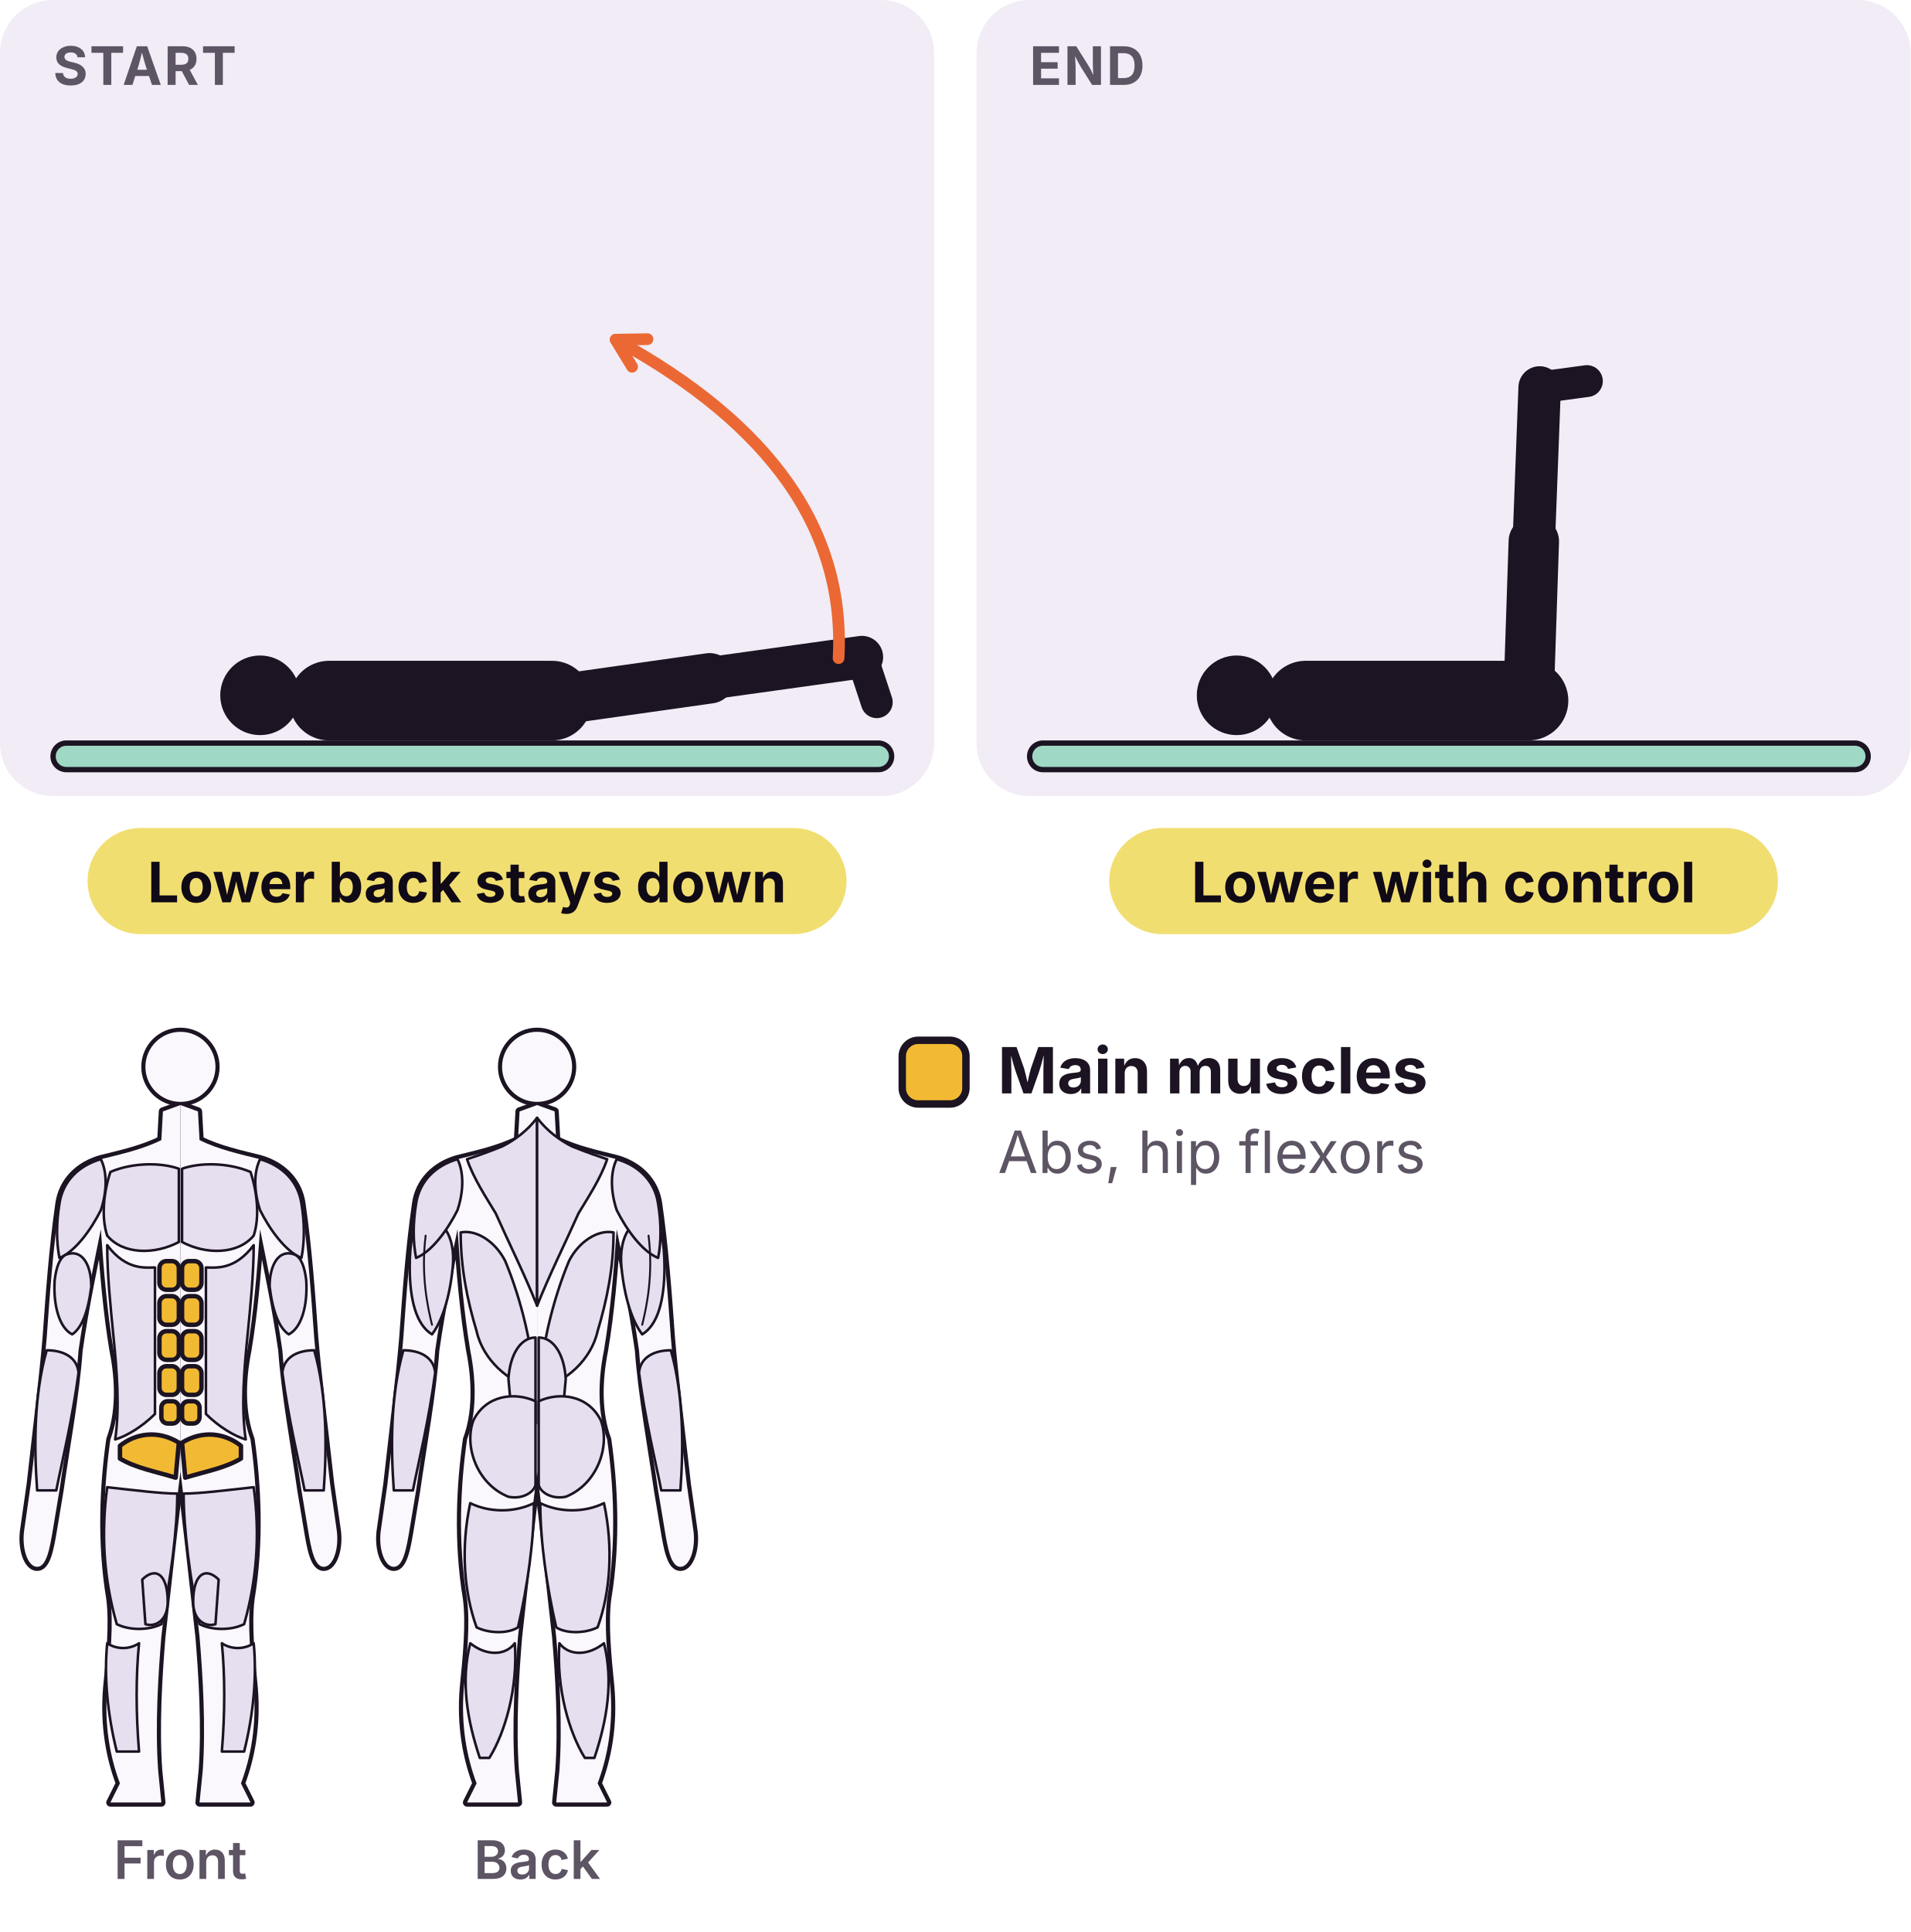
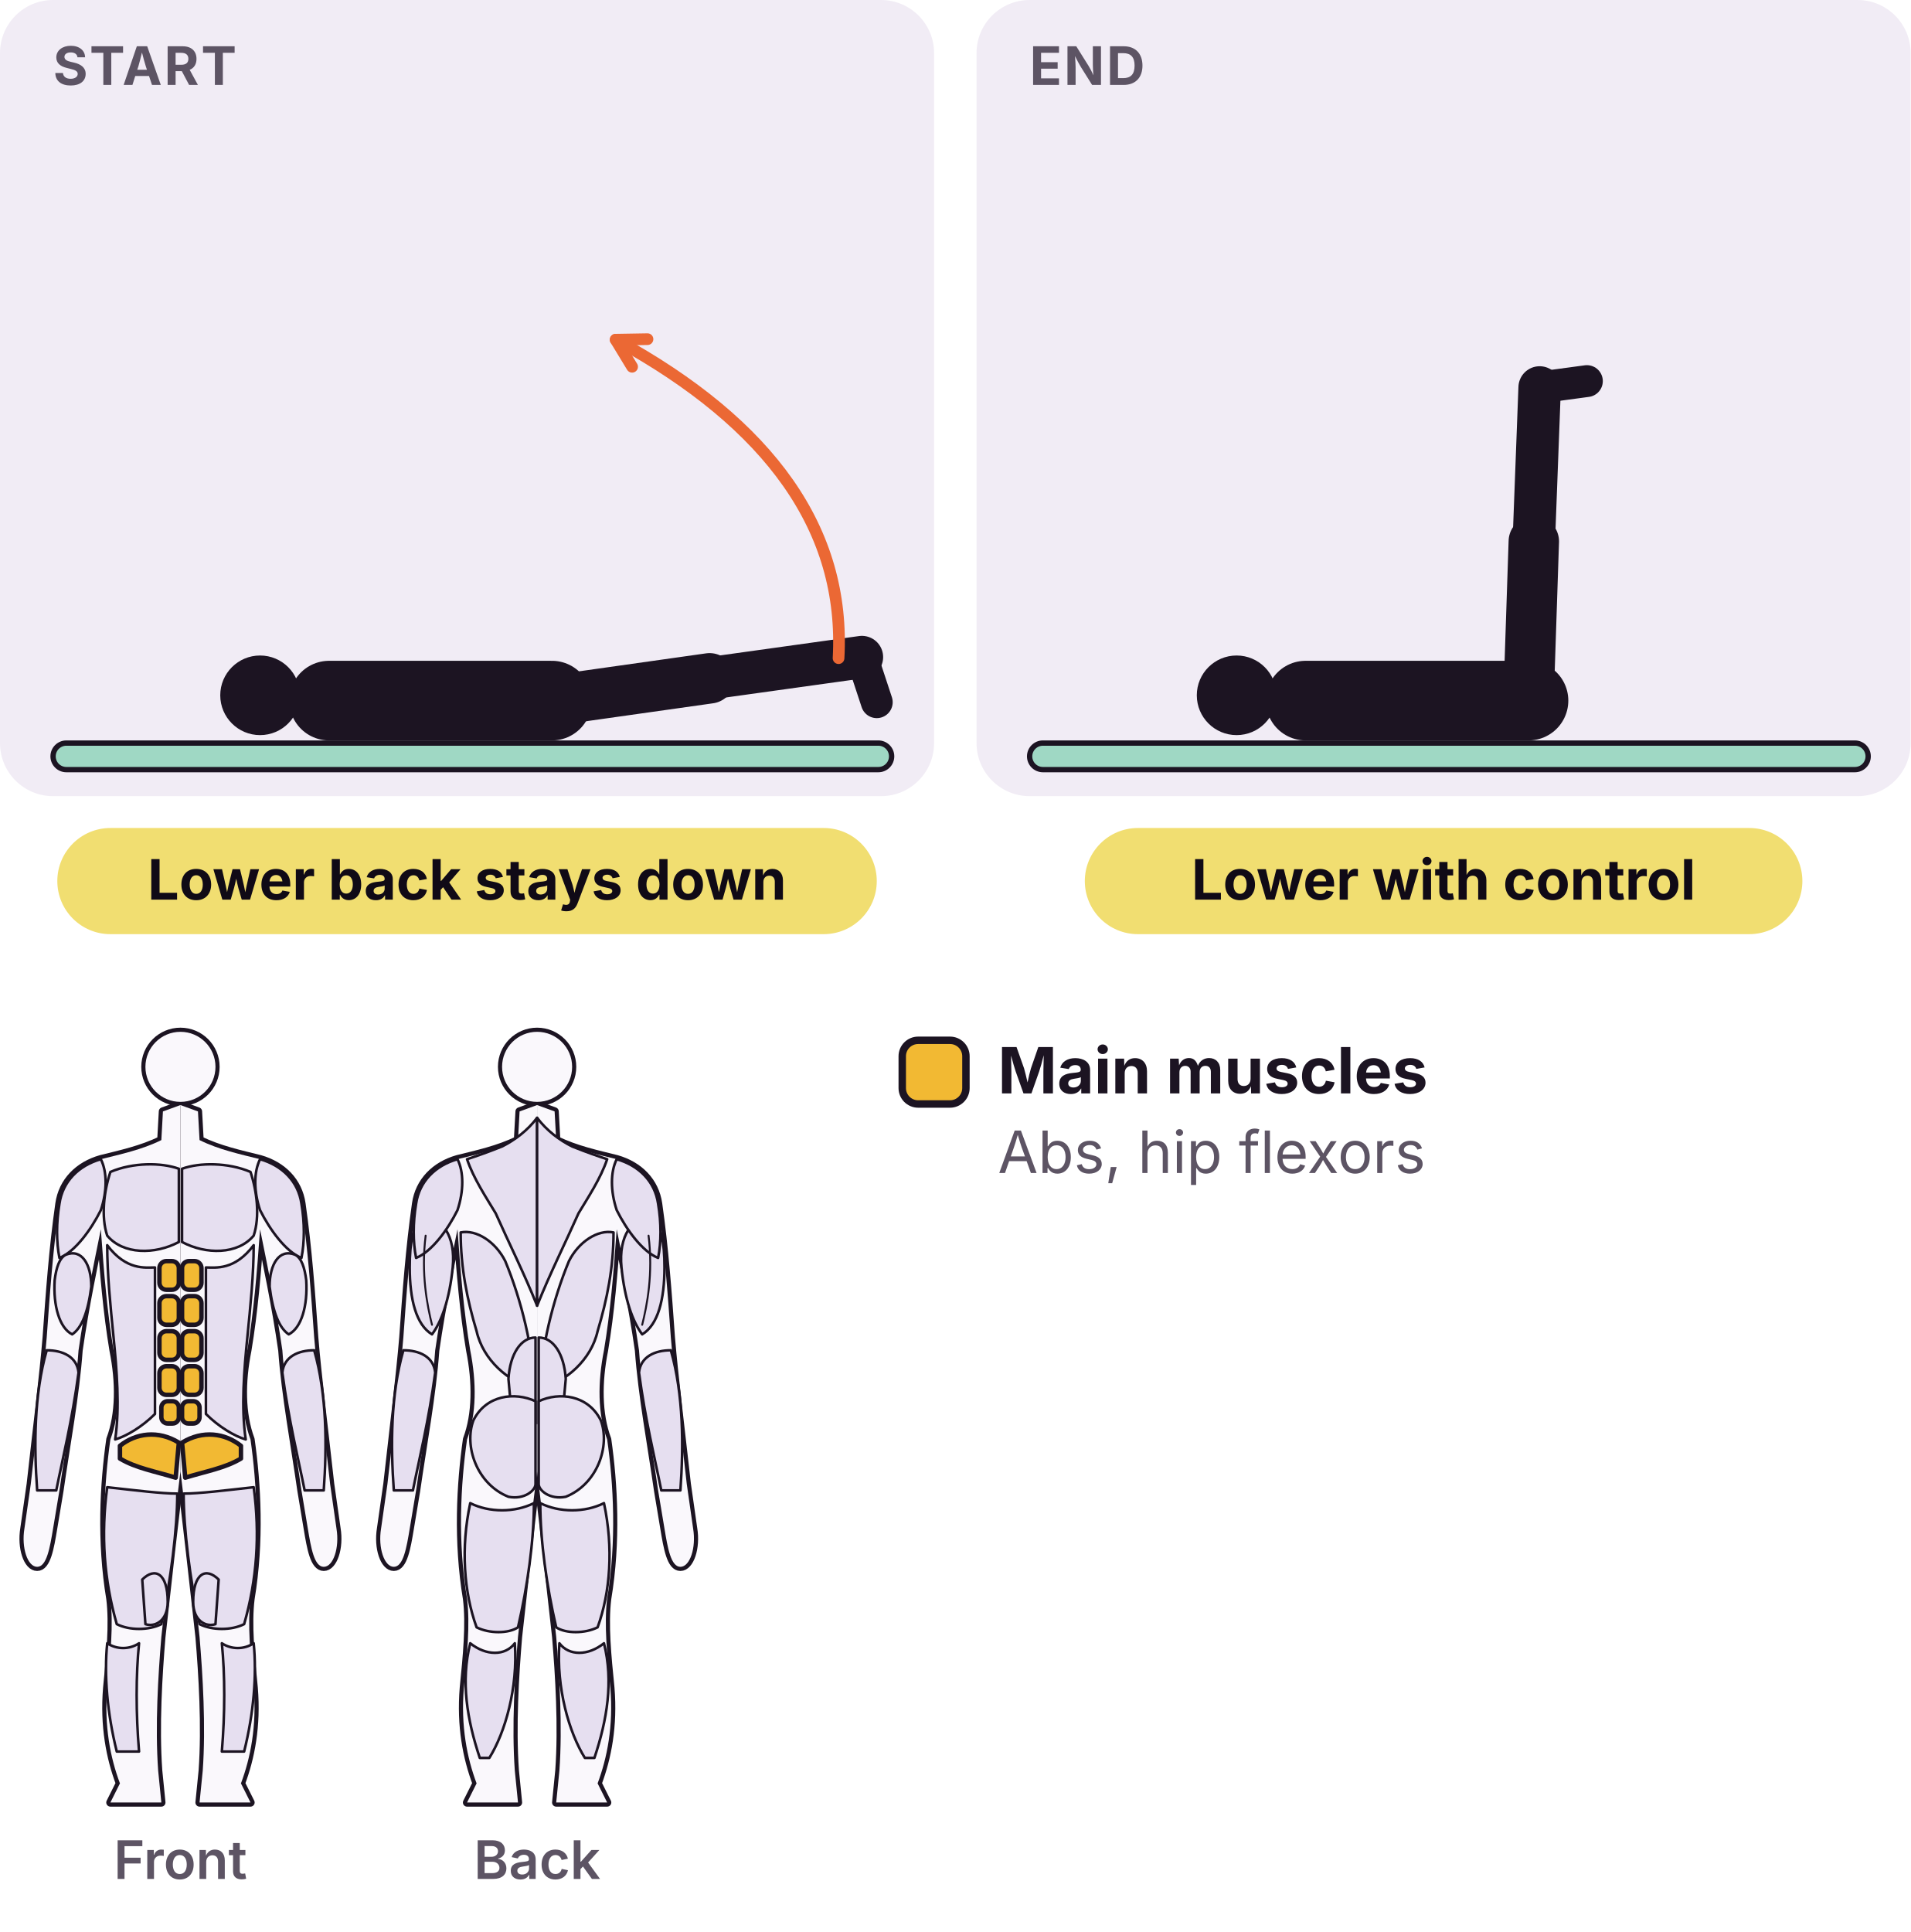
<svg xmlns="http://www.w3.org/2000/svg" viewBox="0 0 360 364" width="360" height="364" role="img" aria-label="Leg Raises: start and end positions with the muscles worked. Main muscles: abs, hip flexors.">
  <style>
.t{font:700 12px system-ui,-apple-system,'Segoe UI',sans-serif;fill:#1c1422} .h{font:800 14px system-ui,-apple-system,'Segoe UI',sans-serif;fill:#1c1422} .s{font:400 11px system-ui,-apple-system,'Segoe UI',sans-serif;fill:#5d5464}
.lb{font:700 11px system-ui,-apple-system,'Segoe UI',sans-serif;fill:#1c1422} .cap{font:600 10px system-ui,-apple-system,'Segoe UI',sans-serif;fill:#5d5464}
.bo{fill:#1c1422;stroke:#1c1422;stroke-width:2.6;stroke-linejoin:round} .bf{fill:#faf8fc}
.m{fill:#e6dff0;stroke:#1c1422;stroke-width:.8;stroke-linejoin:round} .m.s{fill:url(#hs)} .m.p{fill:#f2b933;stroke-width:1.4}
.hsb{fill:#fbf3c4} .hsl{stroke:#dcae2c;stroke-width:1.5}
.dt path{fill:none;stroke:#1c1422;stroke-width:.6;stroke-linecap:round}
.ld{stroke:#1c1422;stroke-width:.7;fill:none} .dot{fill:#1c1422}
.panel{fill:#f1ecf5} .swp{fill:#f2b933;stroke:#1c1422;stroke-width:1.4} .sws{fill:url(#hs);stroke:#1c1422;stroke-width:.8}

.jd{fill:#f1ecf5} .fhh{fill:#1c1422;stroke:#f1ecf5;stroke-width:1.8}
.hl{fill:none;stroke:#f1ecf5;stroke-linecap:round;stroke-linejoin:round}
.fg{fill:none;stroke:#1c1422;stroke-linecap:round;stroke-linejoin:round}
.fh{fill:#1c1422} .far{opacity:.5}
.eq{fill:#8a7f94;stroke:#1c1422;stroke-width:1} .eqs{fill:none;stroke:#1c1422;stroke-width:1.4;stroke-linecap:round}
.bn{fill:#d9cfe3;stroke:#1c1422;stroke-width:1} .mat{fill:#9fd8c4;stroke:#1c1422;stroke-width:1}
.benc{stroke:#1c1422;fill:none;stroke-linecap:round} .bencf{stroke:#d9cfe3;fill:none;stroke-linecap:round}
.gr{stroke:#8a7f94;stroke-width:1.2;fill:none}
.ar{fill:none;stroke:#eb6834;stroke-width:2.2;stroke-linecap:round;stroke-linejoin:round} .arh{fill:#eb6834}
.pill{fill:#f1de71} .pt{font:700 10.5px system-ui,-apple-system,'Segoe UI',sans-serif;fill:#100a16}
.pl{font:700 10px system-ui,-apple-system,'Segoe UI',sans-serif;fill:#5d5464;letter-spacing:.04em}

@media (prefers-color-scheme: dark) {
 .t,.h,.lb{fill:#f7f4fa} .s,.cap{fill:#bdb4c4}
 .bo{fill:#f7f4fa;stroke:#f7f4fa} .bf{fill:#1b1422}
 .m{fill:#33283d;stroke:#f7f4fa} .m.p{fill:#f2b933;stroke:#100a16} .hsb{fill:#3d3520} .hsl{stroke:#d1a22c}
 .dt path{stroke:#f7f4fa} .ld{stroke:#f7f4fa} .dot{fill:#f7f4fa}
 .panel{fill:#271d2f} .swp{stroke:#f7f4fa} .sws{stroke:#f7f4fa}

.jd{fill:#271d2f} .fhh{fill:#f7f4fa;stroke:#271d2f} .hl{stroke:#271d2f} .fg{stroke:#f7f4fa} .fh{fill:#f7f4fa}
.eq{fill:#a79cb2;stroke:#f7f4fa} .eqs{stroke:#f7f4fa}
.bn{fill:#3a2e44;stroke:#f7f4fa} .mat{fill:#1f6b57;stroke:#f7f4fa}
.benc{stroke:#f7f4fa} .bencf{stroke:#3a2e44} .gr{stroke:#6d6279}
.ar{stroke:#f08a5d} .arh{fill:#f08a5d}
.pl{fill:#bdb4c4}

}
</style>
  <defs>
    <pattern id="hs" width="4" height="4" patternUnits="userSpaceOnUse" patternTransform="rotate(45)">
      <rect width="4" height="4" class="hsb" />
      <line x1="0" y1="0" x2="0" y2="4" class="hsl" />
    </pattern>
  </defs>
  <g transform="translate(0 0)">
    <rect class="panel" width="176" height="150" rx="10" />
    <rect class="mat" x="10" y="140" width="158" height="5" rx="2.5" />
    <path class="fg" stroke-width="9.5" d="M104.0 132.0 L133.7 127.8" />
    <path class="fg" stroke-width="8" d="M133.7 127.8 L162.4 123.8" />
    <path class="fg" stroke-width="6" d="M162.4 123.8 L165.2 132.3" />
    <path class="fg" stroke-width="15" d="M104.0 132.0 L62.0 132.0" />
    <path class="fg" stroke-width="5" d="M62.0 132.0 L57.0 132.0" />
    <circle class="fh" cx="49.0" cy="131.0" r="7.5" />
    <path class="fg" stroke-width="6" d="M62.0 132.0 L82.0 133.0 L102.0 133.0" />
    <circle class="fh" cx="102.0" cy="133.0" r="3.4" />
    <path class="ar" d="M158.0 124.0 Q160.0 88.0 116.0 64.0" />
    <path class="ar" d="M122.0 63.9 L116.0 64.0 L119.1 69.1" />
    <text class="pl" x="10" y="16">START</text>
  </g>
-   <rect class="pill" x="16.5" y="156" width="143" height="20" rx="10" />
-   <text class="pt" x="88.0" y="170" text-anchor="middle">Lower back stays down</text>
  <g transform="translate(184 0)">
    <rect class="panel" width="176" height="150" rx="10" />
    <rect class="mat" x="10" y="140" width="158" height="5" rx="2.5" />
    <path class="fg" stroke-width="9.5" d="M104.0 132.0 L105.0 102.0" />
    <path class="fg" stroke-width="8" d="M105.0 102.0 L106.1 73.0" />
    <path class="fg" stroke-width="6" d="M106.1 73.0 L115.0 71.8" />
    <path class="fg" stroke-width="15" d="M104.0 132.0 L62.0 132.0" />
    <path class="fg" stroke-width="5" d="M62.0 132.0 L57.0 132.0" />
    <circle class="fh" cx="49.0" cy="131.0" r="7.5" />
    <path class="fg" stroke-width="6" d="M62.0 132.0 L82.0 133.0 L102.0 133.0" />
    <circle class="fh" cx="102.0" cy="133.0" r="3.4" />
    <text class="pl" x="10" y="16">END</text>
  </g>
-   <rect class="pill" x="209.0" y="156" width="126" height="20" rx="10" />
-   <text class="pt" x="272.0" y="170" text-anchor="middle">Lower with control</text>
+   <rect class="pill" x="10.8" y="156" width="154.4" height="20" rx="10" />
+   <text class="pt" x="88.0" y="169.5" text-anchor="middle" textLength="134.4" lengthAdjust="spacingAndGlyphs">Lower back stays down</text>
+   <rect class="pill" x="204.4" y="156" width="135.2" height="20" rx="10" />
+   <text class="pt" x="272.0" y="169.5" text-anchor="middle" textLength="115.2" lengthAdjust="spacingAndGlyphs">Lower with control</text>
  <g transform="translate(4 192) scale(0.6)">
    <g class="bo">
      <path d="M50 27 L44.5 29 L44 38 C38 41 31 42.5 25 44 C18 46 13 51 12 58 C10 72 9 86 8 100 C7 112 5 128 3 146 L1 160 C0 166 2 172 5 172 C8 172 9 166 10 160 L12 148 C14 134 17 118 18 104 C20 90 23 76 25 66 C26 80 27 92 29 104 C31 114 31 124 28 132 C26 146 25 164 28 182 C29 190 28 200 27 210 C26 222 28 232 31 240 L28 246 L44 246 L43 236 C42 222 43 206 44 194 C46 176 48 158 50 142 Z" />
      <path d="M50 27 L44.5 29 L44 38 C38 41 31 42.5 25 44 C18 46 13 51 12 58 C10 72 9 86 8 100 C7 112 5 128 3 146 L1 160 C0 166 2 172 5 172 C8 172 9 166 10 160 L12 148 C14 134 17 118 18 104 C20 90 23 76 25 66 C26 80 27 92 29 104 C31 114 31 124 28 132 C26 146 25 164 28 182 C29 190 28 200 27 210 C26 222 28 232 31 240 L28 246 L44 246 L43 236 C42 222 43 206 44 194 C46 176 48 158 50 142 Z" transform="translate(100 0) scale(-1 1)" />
      <circle cx="50" cy="15" r="11" />
    </g>
    <g class="bf">
      <path d="M50 27 L44.5 29 L44 38 C38 41 31 42.5 25 44 C18 46 13 51 12 58 C10 72 9 86 8 100 C7 112 5 128 3 146 L1 160 C0 166 2 172 5 172 C8 172 9 166 10 160 L12 148 C14 134 17 118 18 104 C20 90 23 76 25 66 C26 80 27 92 29 104 C31 114 31 124 28 132 C26 146 25 164 28 182 C29 190 28 200 27 210 C26 222 28 232 31 240 L28 246 L44 246 L43 236 C42 222 43 206 44 194 C46 176 48 158 50 142 Z" />
      <path d="M50 27 L44.5 29 L44 38 C38 41 31 42.5 25 44 C18 46 13 51 12 58 C10 72 9 86 8 100 C7 112 5 128 3 146 L1 160 C0 166 2 172 5 172 C8 172 9 166 10 160 L12 148 C14 134 17 118 18 104 C20 90 23 76 25 66 C26 80 27 92 29 104 C31 114 31 124 28 132 C26 146 25 164 28 182 C29 190 28 200 27 210 C26 222 28 232 31 240 L28 246 L44 246 L43 236 C42 222 43 206 44 194 C46 176 48 158 50 142 Z" transform="translate(100 0) scale(-1 1)" />
      <circle cx="50" cy="15" r="11" />
    </g>
    <g class="m">
      <path d="M25 44 C18 46 13 51 12 58 C11 64 11 70 12 75 C17 73 22 66 25 60 C27 54 27 48 25 44 Z" />
      <g transform="translate(100 0) scale(-1 1)">
        <path d="M25 44 C18 46 13 51 12 58 C11 64 11 70 12 75 C17 73 22 66 25 60 C27 54 27 48 25 44 Z" />
      </g>
    </g>
    <g class="m">
      <path d="M49.5 47 C44 45 35 45 28 48 C26 54 25 62 27 68 C32 74 42 74 49.5 70 Z" />
      <g transform="translate(100 0) scale(-1 1)">
        <path d="M49.5 47 C44 45 35 45 28 48 C26 54 25 62 27 68 C32 74 42 74 49.5 70 Z" />
      </g>
    </g>
    <g class="m">
      <path d="M14 74 C19 72 22 77 22 84 C21 92 19 97 16 99 C12 97 10 90 10.5 82 C11 78 12 75 14 74 Z" />
      <g transform="translate(100 0) scale(-1 1)">
        <path d="M14 74 C19 72 22 77 22 84 C21 92 19 97 16 99 C12 97 10 90 10.5 82 C11 78 12 75 14 74 Z" />
      </g>
    </g>
    <g class="m">
      <path d="M8 104 C13 104 17.5 106 18 111 C16 126 13 138 11 148 L5 148 C4 134 4 118 8 104 Z" />
      <g transform="translate(100 0) scale(-1 1)">
        <path d="M8 104 C13 104 17.5 106 18 111 C16 126 13 138 11 148 L5 148 C4 134 4 118 8 104 Z" />
      </g>
    </g>
    <g class="m">
      <path d="M27 71 C33 79 39 78 42 78 L42 124 C38 128 33 131 29.5 132 C31 122 30 110 29 100 C28 90 27 80 27 71 Z" />
      <g transform="translate(100 0) scale(-1 1)">
        <path d="M27 71 C33 79 39 78 42 78 L42 124 C38 128 33 131 29.5 132 C31 122 30 110 29 100 C28 90 27 80 27 71 Z" />
      </g>
    </g>
    <g class="m p">
      <rect x="43.4" y="76" width="6.1" height="9" rx="2.2" />
      <rect x="43.4" y="87" width="6.1" height="9" rx="2.2" />
      <rect x="43.4" y="98" width="6.1" height="9" rx="2.2" />
      <rect x="43.4" y="109" width="6.1" height="9" rx="2.2" />
      <rect x="44" y="120" width="5.5" height="7" rx="2" />
      <g transform="translate(100 0) scale(-1 1)">
        <rect x="43.4" y="76" width="6.1" height="9" rx="2.2" />
        <rect x="43.4" y="87" width="6.1" height="9" rx="2.2" />
        <rect x="43.4" y="98" width="6.1" height="9" rx="2.2" />
        <rect x="43.4" y="109" width="6.1" height="9" rx="2.2" />
        <rect x="44" y="120" width="5.5" height="7" rx="2" />
      </g>
    </g>
    <g class="m p">
      <path d="M31 134 C36 130 43 129 49.5 133 L48.5 144 C42 142 36 141 31 138 Z" />
      <g transform="translate(100 0) scale(-1 1)">
        <path d="M31 134 C36 130 43 129 49.5 133 L48.5 144 C42 142 36 141 31 138 Z" />
      </g>
    </g>
    <g class="m">
      <path d="M27 147 C25 162 26 176 30 190 C34 192 40 192 44 190 C47 176 49 160 49 149 C44 149 36 148 27 147 Z" />
      <path d="M38 176 C42 172 46 174 46 183 C46 189 42 191 39 190 Z" />
      <g transform="translate(100 0) scale(-1 1)">
        <path d="M27 147 C25 162 26 176 30 190 C34 192 40 192 44 190 C47 176 49 160 49 149 C44 149 36 148 27 147 Z" />
        <path d="M38 176 C42 172 46 174 46 183 C46 189 42 191 39 190 Z" />
      </g>
    </g>
    <g class="m">
      <path d="M27 196 C26 206 27 218 30 230 L37 230 C36 218 36 206 37 196 C34 198 30 198 27 196 Z" />
      <g transform="translate(100 0) scale(-1 1)">
        <path d="M27 196 C26 206 27 218 30 230 L37 230 C36 218 36 206 37 196 C34 198 30 198 27 196 Z" />
      </g>
    </g>
  </g>
  <g transform="translate(71.2 192) scale(0.6)">
    <g class="bo">
      <path d="M50 27 L44.5 29 L44 38 C38 41 31 42.5 25 44 C18 46 13 51 12 58 C10 72 9 86 8 100 C7 112 5 128 3 146 L1 160 C0 166 2 172 5 172 C8 172 9 166 10 160 L12 148 C14 134 17 118 18 104 C20 90 23 76 25 66 C26 80 27 92 29 104 C31 114 31 124 28 132 C26 146 25 164 28 182 C29 190 28 200 27 210 C26 222 28 232 31 240 L28 246 L44 246 L43 236 C42 222 43 206 44 194 C46 176 48 158 50 142 Z" />
      <path d="M50 27 L44.5 29 L44 38 C38 41 31 42.5 25 44 C18 46 13 51 12 58 C10 72 9 86 8 100 C7 112 5 128 3 146 L1 160 C0 166 2 172 5 172 C8 172 9 166 10 160 L12 148 C14 134 17 118 18 104 C20 90 23 76 25 66 C26 80 27 92 29 104 C31 114 31 124 28 132 C26 146 25 164 28 182 C29 190 28 200 27 210 C26 222 28 232 31 240 L28 246 L44 246 L43 236 C42 222 43 206 44 194 C46 176 48 158 50 142 Z" transform="translate(100 0) scale(-1 1)" />
      <circle cx="50" cy="15" r="11" />
    </g>
    <g class="bf">
      <path d="M50 27 L44.5 29 L44 38 C38 41 31 42.5 25 44 C18 46 13 51 12 58 C10 72 9 86 8 100 C7 112 5 128 3 146 L1 160 C0 166 2 172 5 172 C8 172 9 166 10 160 L12 148 C14 134 17 118 18 104 C20 90 23 76 25 66 C26 80 27 92 29 104 C31 114 31 124 28 132 C26 146 25 164 28 182 C29 190 28 200 27 210 C26 222 28 232 31 240 L28 246 L44 246 L43 236 C42 222 43 206 44 194 C46 176 48 158 50 142 Z" />
      <path d="M50 27 L44.5 29 L44 38 C38 41 31 42.5 25 44 C18 46 13 51 12 58 C10 72 9 86 8 100 C7 112 5 128 3 146 L1 160 C0 166 2 172 5 172 C8 172 9 166 10 160 L12 148 C14 134 17 118 18 104 C20 90 23 76 25 66 C26 80 27 92 29 104 C31 114 31 124 28 132 C26 146 25 164 28 182 C29 190 28 200 27 210 C26 222 28 232 31 240 L28 246 L44 246 L43 236 C42 222 43 206 44 194 C46 176 48 158 50 142 Z" transform="translate(100 0) scale(-1 1)" />
      <circle cx="50" cy="15" r="11" />
    </g>
    <g class="m">
      <path d="M14 62 C20 62 24.5 68 23.5 78 C22.5 88 20 95 17 99 C12 96 10 88 10 78 C10 70 11 65 14 62 Z" />
      <g transform="translate(100 0) scale(-1 1)">
        <path d="M14 62 C20 62 24.5 68 23.5 78 C22.5 88 20 95 17 99 C12 96 10 88 10 78 C10 70 11 65 14 62 Z" />
      </g>
    </g>
    <g class="m">
      <path d="M26 67 C31 66 37 70 40 76 C45 88 49 104 49 116 C41 114 33 107 31 98 C28 88 26 78 26 67 Z" />
      <g transform="translate(100 0) scale(-1 1)">
        <path d="M26 67 C31 66 37 70 40 76 C45 88 49 104 49 116 C41 114 33 107 31 98 C28 88 26 78 26 67 Z" />
      </g>
    </g>
    <g class="m">
      <path d="M50 31 C47 35 43 38 39 40 C34 42 31 43 28 44 C30 50 34 56 37 61 C41 70 46 80 50 90 Z" />
      <g transform="translate(100 0) scale(-1 1)">
        <path d="M50 31 C47 35 43 38 39 40 C34 42 31 43 28 44 C30 50 34 56 37 61 C41 70 46 80 50 90 Z" />
      </g>
    </g>
    <g class="m">
      <path d="M49.5 100 C45 100 41.5 105 41 113 L42 124 L49.5 127 Z" />
      <g transform="translate(100 0) scale(-1 1)">
        <path d="M49.5 100 C45 100 41.5 105 41 113 L42 124 L49.5 127 Z" />
      </g>
    </g>
    <g class="m">
      <path d="M25 44 C18 46 13 51 12 58 C11 64 11 70 12 75 C17 73 22 66 25 60 C27 54 27 48 25 44 Z" />
      <g transform="translate(100 0) scale(-1 1)">
        <path d="M25 44 C18 46 13 51 12 58 C11 64 11 70 12 75 C17 73 22 66 25 60 C27 54 27 48 25 44 Z" />
      </g>
    </g>
    <g class="m">
      <path d="M8 104 C13 104 17.5 106 18 111 C16 126 13 138 11 148 L5 148 C4 134 4 118 8 104 Z" />
      <g transform="translate(100 0) scale(-1 1)">
        <path d="M8 104 C13 104 17.5 106 18 111 C16 126 13 138 11 148 L5 148 C4 134 4 118 8 104 Z" />
      </g>
    </g>
    <g class="m">
      <path d="M49.5 120 C43 117 34 118 30 126 C27 134 31 146 41 150 C46 151 49.5 148 49.5 146 Z" />
      <g transform="translate(100 0) scale(-1 1)">
        <path d="M49.5 120 C43 117 34 118 30 126 C27 134 31 146 41 150 C46 151 49.5 148 49.5 146 Z" />
      </g>
    </g>
    <g class="m">
      <path d="M29 152 C26 166 27 180 31 191 C35 193 41 193 44 191 C47 178 49 164 49 152 C43 155 35 155 29 152 Z" />
      <g transform="translate(100 0) scale(-1 1)">
        <path d="M29 152 C26 166 27 180 31 191 C35 193 41 193 44 191 C47 178 49 164 49 152 C43 155 35 155 29 152 Z" />
      </g>
    </g>
    <g class="m">
      <path d="M29 196 C26 208 28 220 32 232 L35 232 C40 224 44 210 43 196 C40 200 34 200 29 196 Z" />
      <g transform="translate(100 0) scale(-1 1)">
        <path d="M29 196 C26 208 28 220 32 232 L35 232 C40 224 44 210 43 196 C40 200 34 200 29 196 Z" />
      </g>
    </g>
    <g class="dt">
      <path d="M15 68 C13.5 80 15.5 90 17 96" />
      <g transform="translate(100 0) scale(-1 1)">
        <path d="M15 68 C13.5 80 15.5 90 17 96" />
      </g>
    </g>
  </g>
  <text x="34.0" y="354.0" class="cap" text-anchor="middle">Front</text>
  <text x="101.2" y="354.0" class="cap" text-anchor="middle">Back</text>
  <rect x="170" y="196" width="12" height="12" rx="3" class="swp" />
  <text x="188" y="206" class="t" text-anchor="start">Main muscles</text>
  <text x="188" y="221" class="s" text-anchor="start">Abs, hip flexors</text>
</svg>
